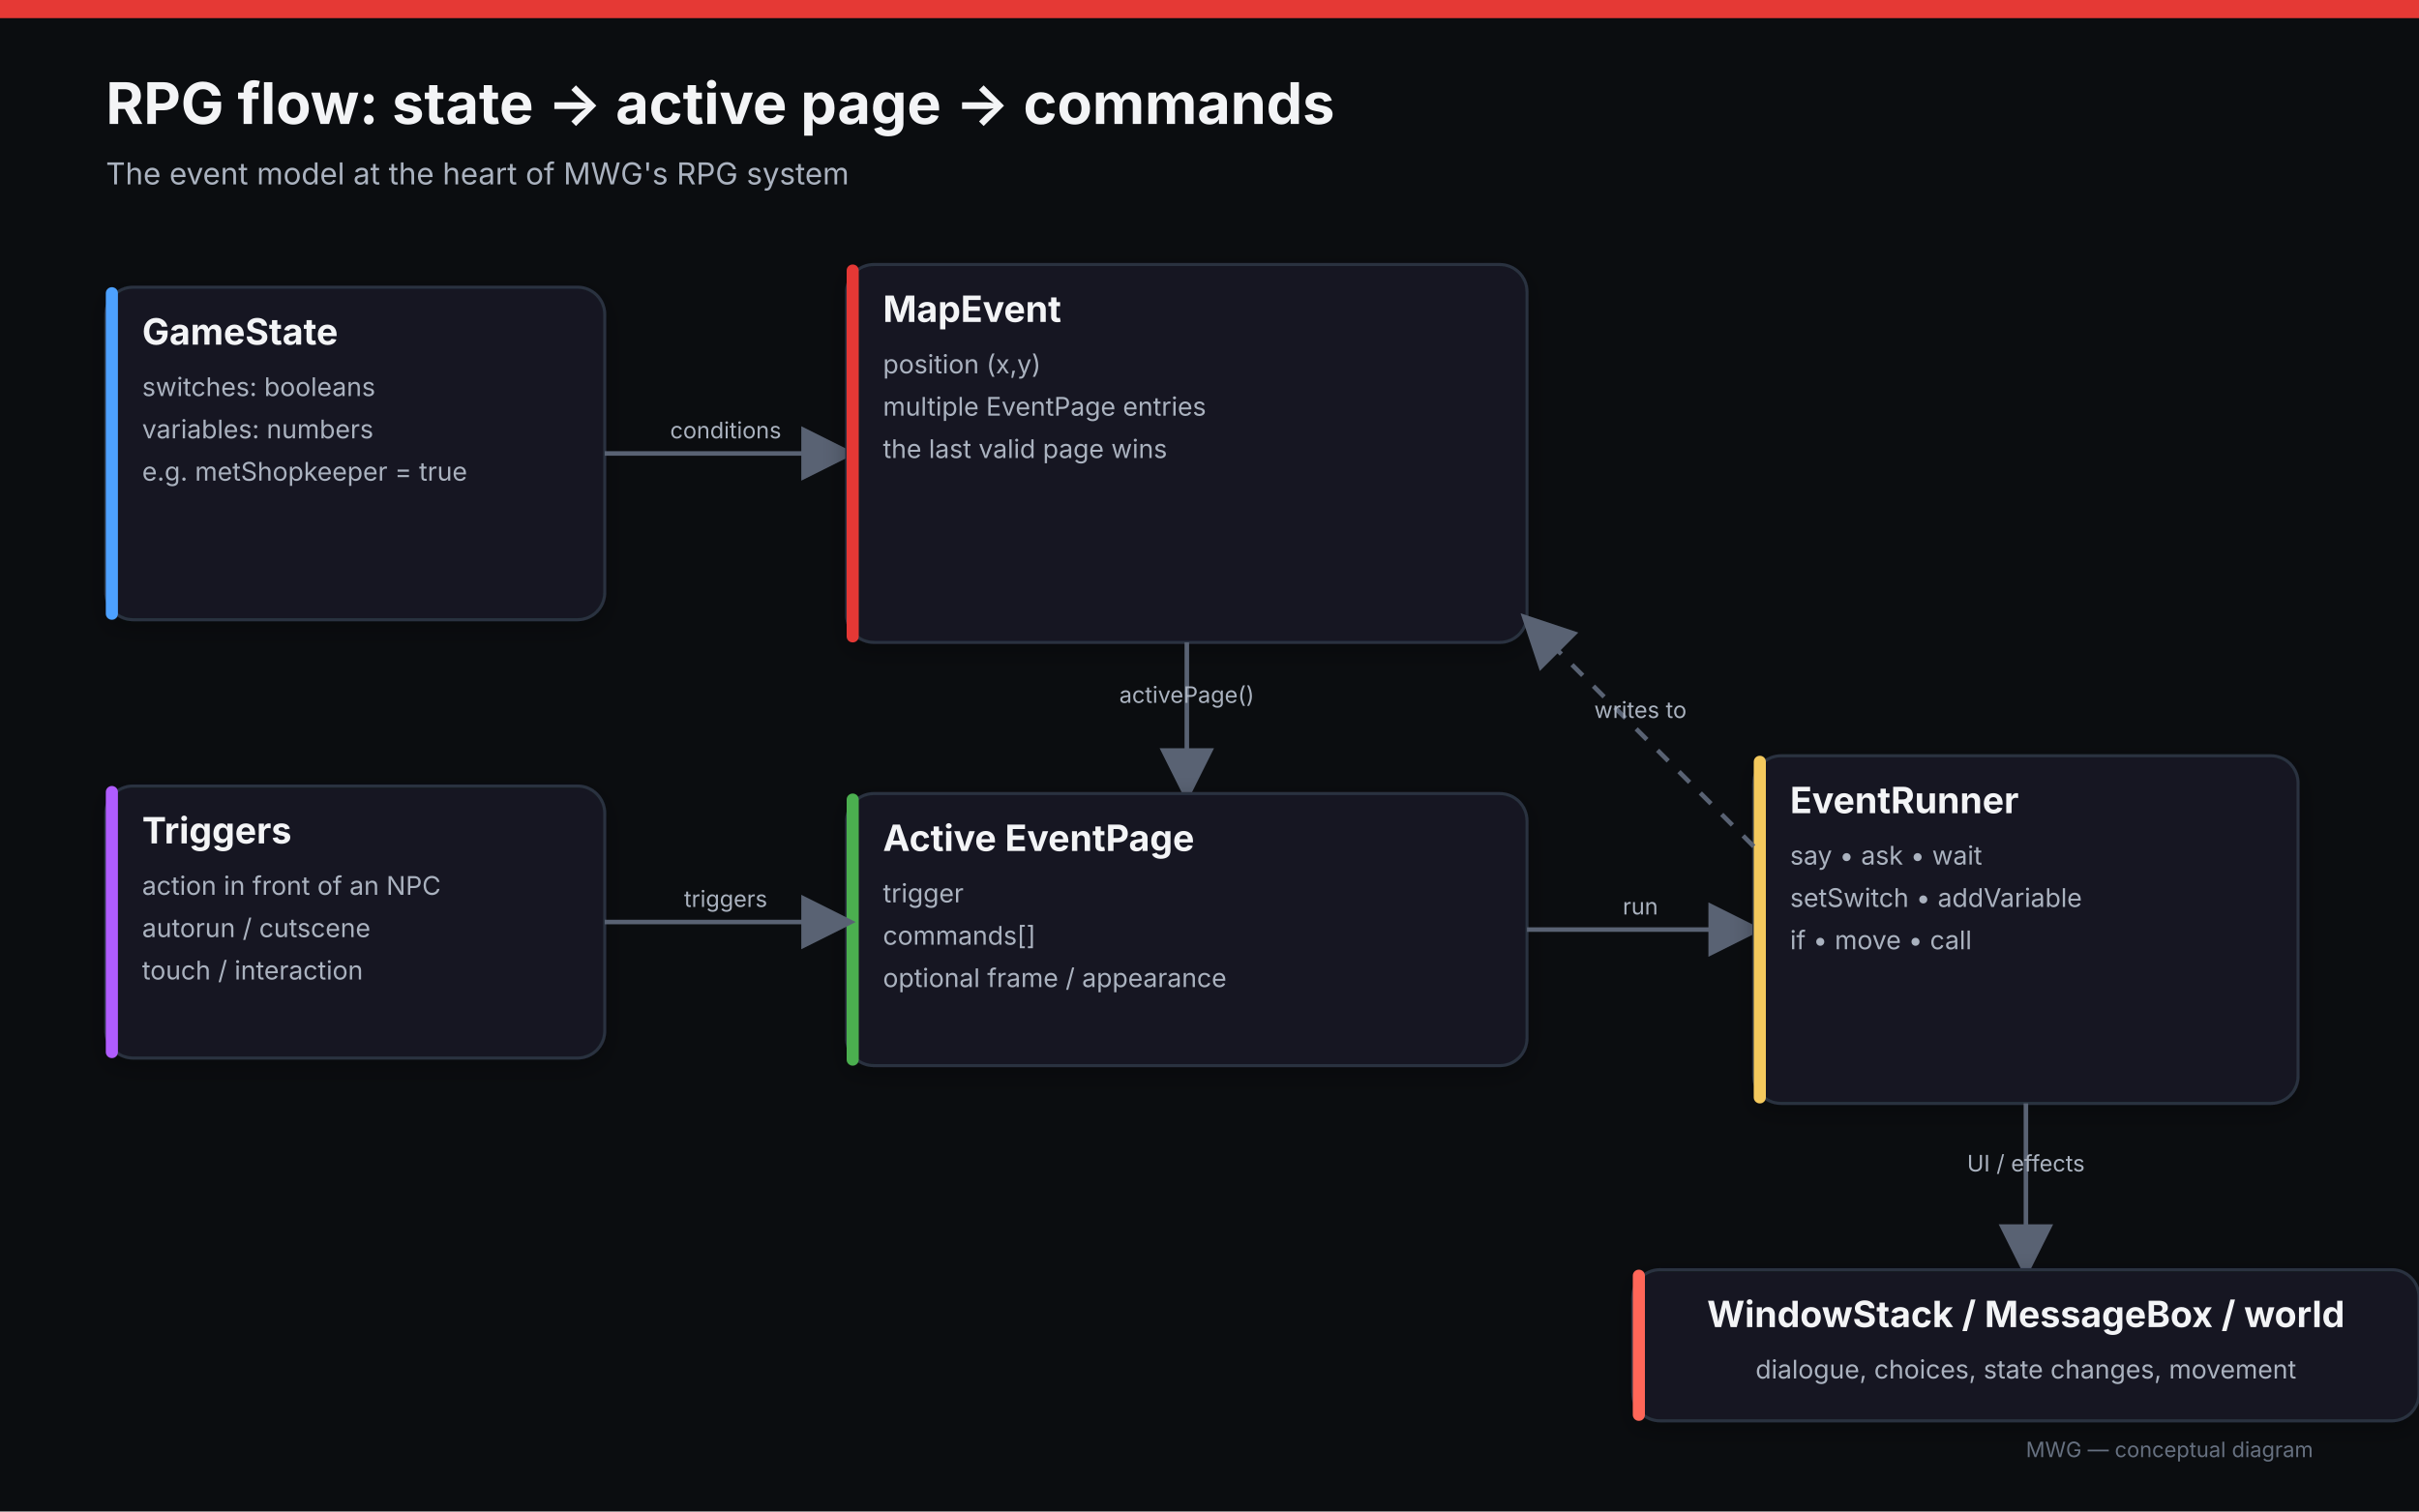
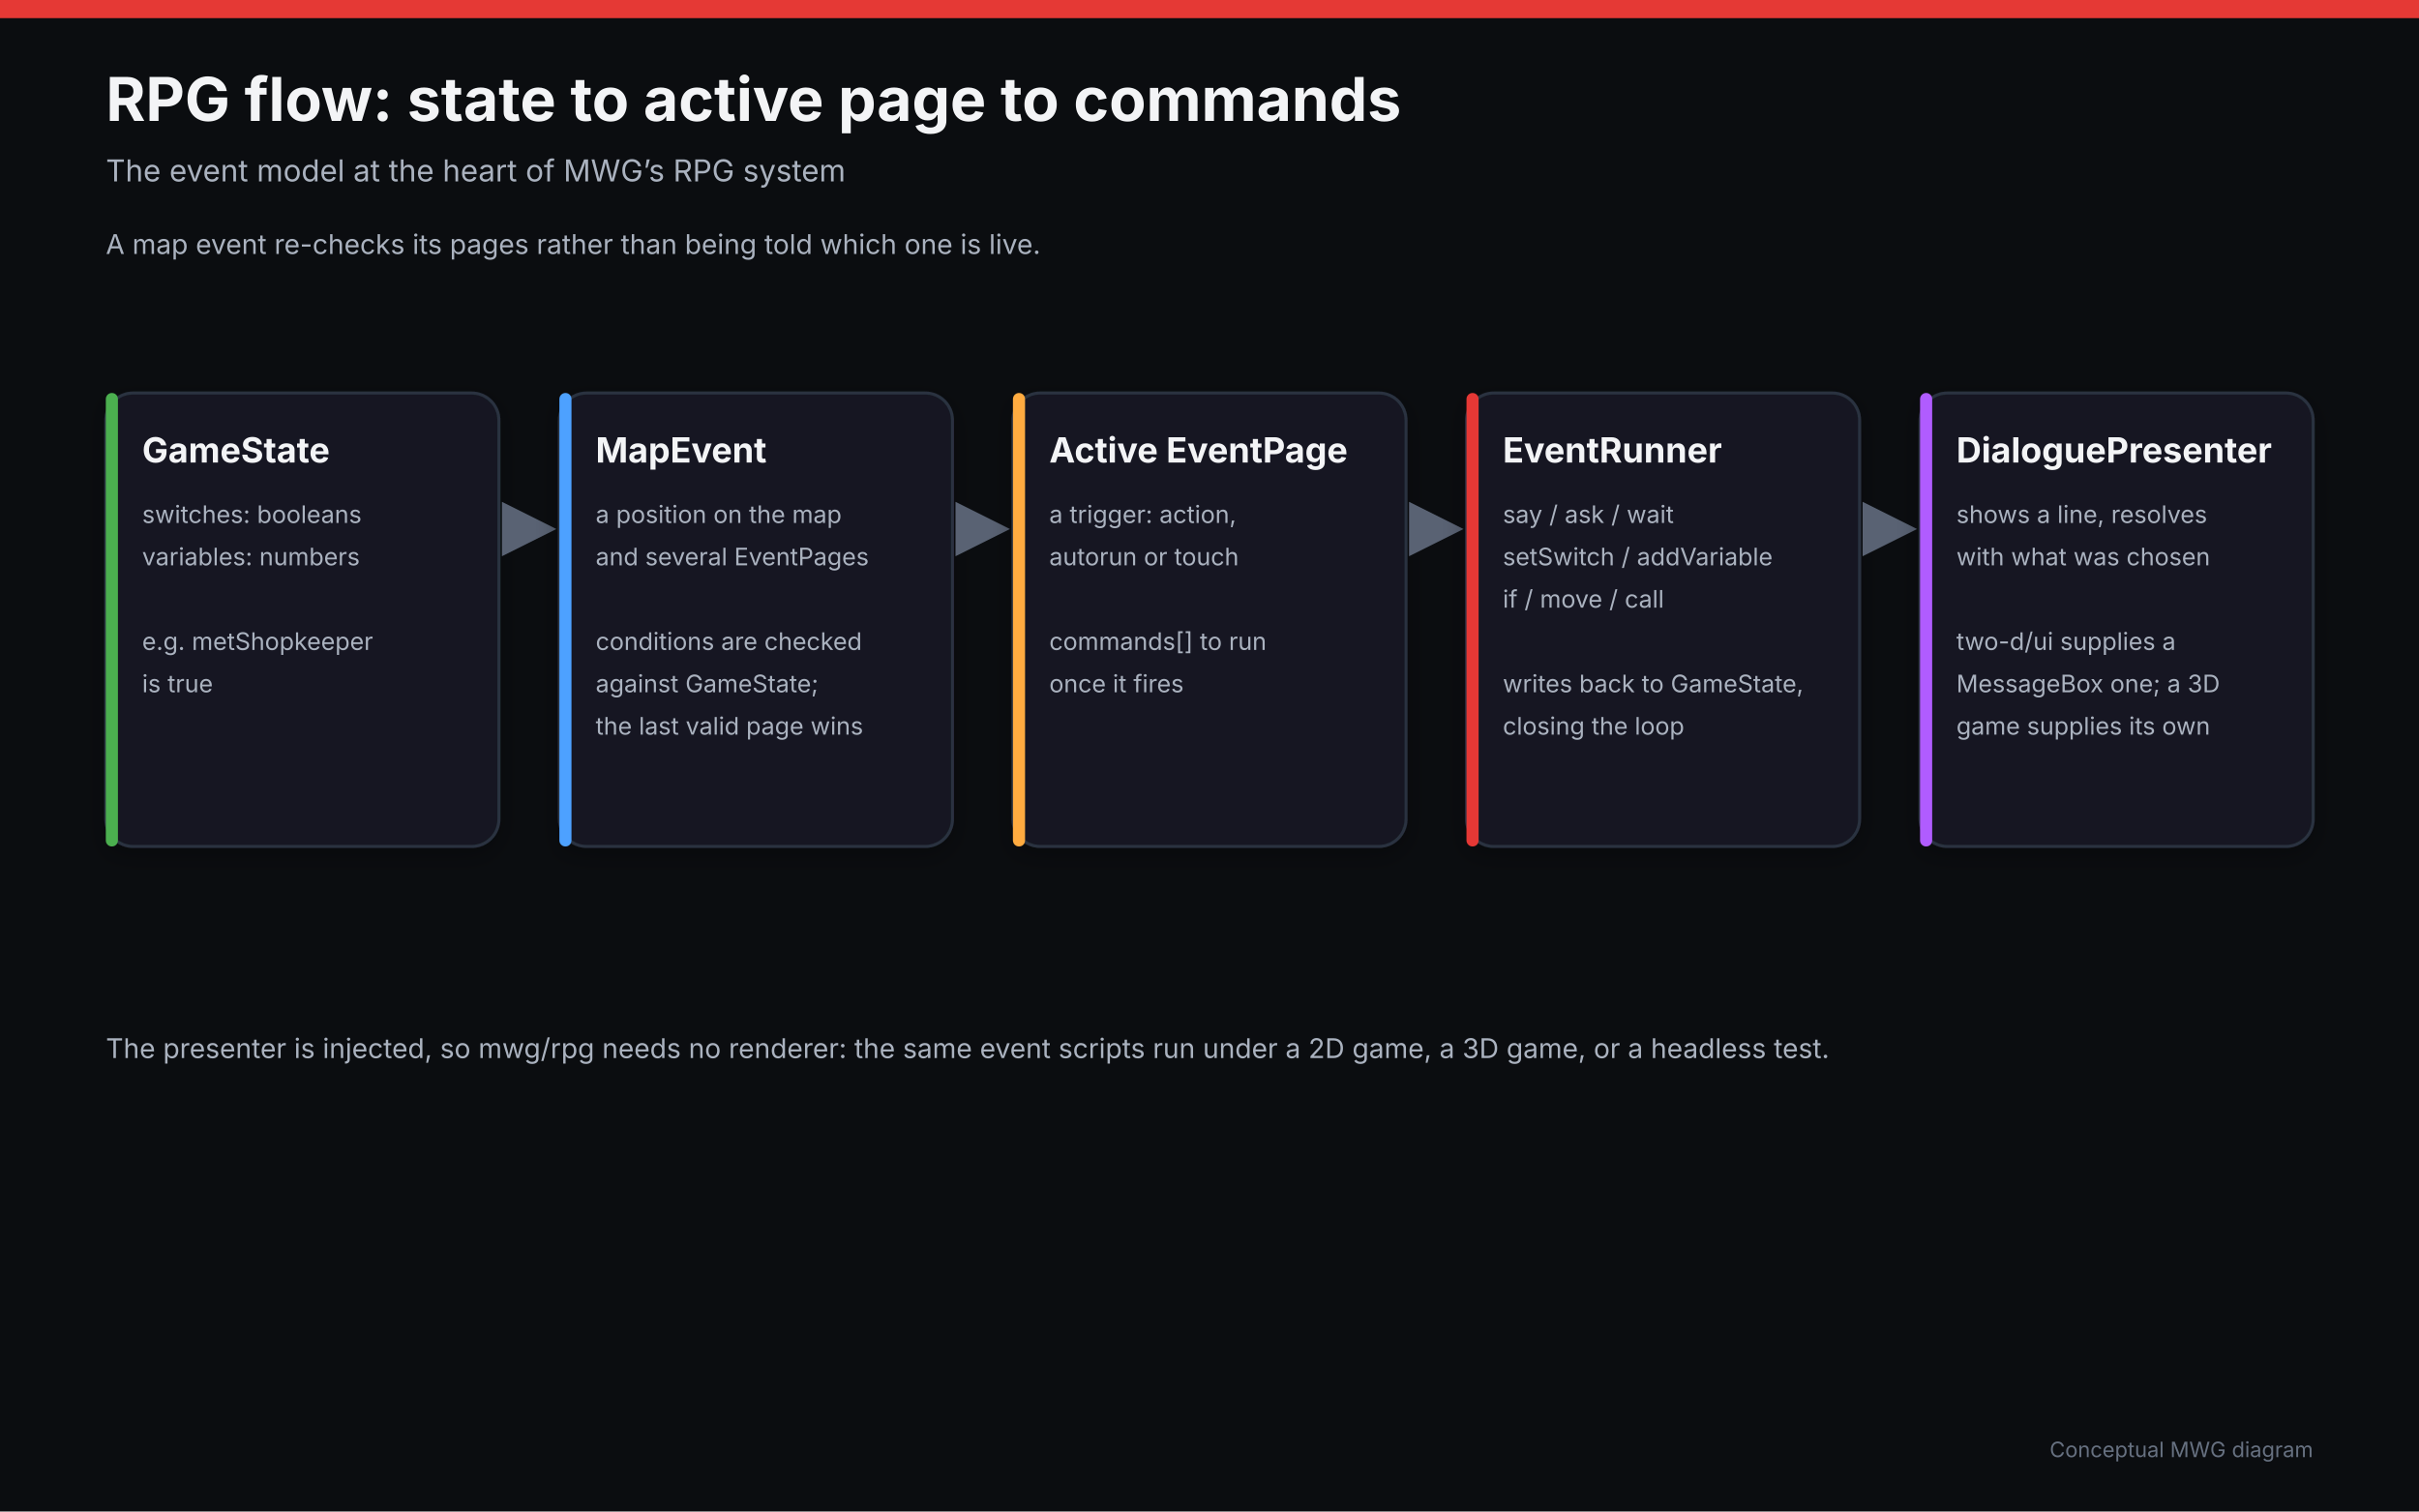
<svg xmlns="http://www.w3.org/2000/svg" width="1600" height="1000" viewBox="0 0 1600 1000">
  <defs>
    <marker id="arrow" markerWidth="12" markerHeight="12" refX="10" refY="6" orient="auto" markerUnits="strokeWidth">
      <path d="M0,0 L12,6 L0,12 z" fill="#596273" />
    </marker>
    <filter id="shadow" x="-20%" y="-20%" width="140%" height="140%">
      <feDropShadow dx="0" dy="5" stdDeviation="8" flood-color="#000000" flood-opacity="0.28" />
    </filter>
  </defs>
  <rect width="100%" height="100%" fill="#0b0d10" />
  <rect x="0" y="0" width="100%" height="12" fill="#e53935" />
-   <text x="70" y="82" fill="#f3f4f6" font-family="Inter,Segoe UI,Arial,sans-serif" font-size="38" font-weight="700">RPG flow: state → active page → commands</text>
-   <text x="70" y="122" fill="#aab2bf" font-family="Inter,Segoe UI,Arial,sans-serif" font-size="20">The event model at the heart of MWG's RPG system</text>
+   <text x="70" y="80" fill="#f3f4f6" text-anchor="start" font-family="Inter,Segoe UI,Arial,sans-serif" font-size="40" font-weight="700">RPG flow: state to active page to commands</text>
+   <text x="70" y="120" fill="#aab2bf" text-anchor="start" font-family="Inter,Segoe UI,Arial,sans-serif" font-size="20">The event model at the heart of MWG’s RPG system</text>
+   <text x="70" y="168" fill="#aab2bf" text-anchor="start" font-family="Inter,Segoe UI,Arial,sans-serif" font-size="18">A map event re-checks its pages rather than being told which one is live.</text>
  <g filter="url(#shadow)">
-     <rect x="70" y="190" width="330" height="220" rx="18" fill="#151922" stroke="#2a3240" stroke-width="2" />
-     <rect x="70" y="190" width="8" height="220" rx="4" fill="#4ea1ff" />
+     <rect x="70" y="260" width="260" height="300" rx="18" fill="#151922" stroke="#2a3240" stroke-width="2" />
+     <rect x="70" y="260" width="8" height="300" rx="4" fill="#4caf50" />
  </g>
-   <text x="94" y="228" fill="#f3f4f6" text-anchor="start" font-family="Inter,Segoe UI,Arial,sans-serif" font-size="24" font-weight="700">GameState</text>
-   <text x="94" y="262" fill="#aab2bf" text-anchor="start" font-family="Inter,Segoe UI,Arial,sans-serif" font-size="17">switches: booleans</text>
-   <text x="94" y="290" fill="#aab2bf" text-anchor="start" font-family="Inter,Segoe UI,Arial,sans-serif" font-size="17">variables: numbers</text>
-   <text x="94" y="318" fill="#aab2bf" text-anchor="start" font-family="Inter,Segoe UI,Arial,sans-serif" font-size="17">e.g. metShopkeeper = true</text>
-   <line x1="400" y1="300" x2="560" y2="300" stroke="#596273" stroke-width="3" marker-end="url(#arrow)" />
-   <text x="480.0" y="290.0" fill="#aab2bf" text-anchor="middle" font-family="Inter,Segoe UI,Arial,sans-serif" font-size="15">conditions</text>
+   <text x="94" y="306" fill="#f3f4f6" text-anchor="start" font-family="Inter,Segoe UI,Arial,sans-serif" font-size="23" font-weight="700">GameState</text>
+   <text x="94" y="346" fill="#aab2bf" text-anchor="start" font-family="Inter,Segoe UI,Arial,sans-serif" font-size="16">switches: booleans</text>
+   <text x="94" y="374" fill="#aab2bf" text-anchor="start" font-family="Inter,Segoe UI,Arial,sans-serif" font-size="16">variables: numbers</text>
+   <text x="94" y="402" fill="#aab2bf" text-anchor="start" font-family="Inter,Segoe UI,Arial,sans-serif" font-size="16" />
+   <text x="94" y="430" fill="#aab2bf" text-anchor="start" font-family="Inter,Segoe UI,Arial,sans-serif" font-size="16">e.g. metShopkeeper</text>
+   <text x="94" y="458" fill="#aab2bf" text-anchor="start" font-family="Inter,Segoe UI,Arial,sans-serif" font-size="16">is true</text>
+   <line x1="336" y1="350" x2="362" y2="350" stroke="#596273" stroke-width="3" marker-end="url(#arrow)" />
  <g filter="url(#shadow)">
-     <rect x="560" y="175" width="450" height="250" rx="18" fill="#151922" stroke="#2a3240" stroke-width="2" />
-     <rect x="560" y="175" width="8" height="250" rx="4" fill="#e53935" />
+     <rect x="370" y="260" width="260" height="300" rx="18" fill="#151922" stroke="#2a3240" stroke-width="2" />
+     <rect x="370" y="260" width="8" height="300" rx="4" fill="#4ea1ff" />
  </g>
-   <text x="584" y="213" fill="#f3f4f6" text-anchor="start" font-family="Inter,Segoe UI,Arial,sans-serif" font-size="24" font-weight="700">MapEvent</text>
-   <text x="584" y="247" fill="#aab2bf" text-anchor="start" font-family="Inter,Segoe UI,Arial,sans-serif" font-size="17">position (x,y)</text>
-   <text x="584" y="275" fill="#aab2bf" text-anchor="start" font-family="Inter,Segoe UI,Arial,sans-serif" font-size="17">multiple EventPage entries</text>
-   <text x="584" y="303" fill="#aab2bf" text-anchor="start" font-family="Inter,Segoe UI,Arial,sans-serif" font-size="17">the last valid page wins</text>
-   <line x1="785" y1="425" x2="785" y2="525" stroke="#596273" stroke-width="3" marker-end="url(#arrow)" />
-   <text x="785.0" y="465.0" fill="#aab2bf" text-anchor="middle" font-family="Inter,Segoe UI,Arial,sans-serif" font-size="15">activePage()</text>
+   <text x="394" y="306" fill="#f3f4f6" text-anchor="start" font-family="Inter,Segoe UI,Arial,sans-serif" font-size="23" font-weight="700">MapEvent</text>
+   <text x="394" y="346" fill="#aab2bf" text-anchor="start" font-family="Inter,Segoe UI,Arial,sans-serif" font-size="16">a position on the map</text>
+   <text x="394" y="374" fill="#aab2bf" text-anchor="start" font-family="Inter,Segoe UI,Arial,sans-serif" font-size="16">and several EventPages</text>
+   <text x="394" y="402" fill="#aab2bf" text-anchor="start" font-family="Inter,Segoe UI,Arial,sans-serif" font-size="16" />
+   <text x="394" y="430" fill="#aab2bf" text-anchor="start" font-family="Inter,Segoe UI,Arial,sans-serif" font-size="16">conditions are checked</text>
+   <text x="394" y="458" fill="#aab2bf" text-anchor="start" font-family="Inter,Segoe UI,Arial,sans-serif" font-size="16">against GameState;</text>
+   <text x="394" y="486" fill="#aab2bf" text-anchor="start" font-family="Inter,Segoe UI,Arial,sans-serif" font-size="16">the last valid page wins</text>
+   <line x1="636" y1="350" x2="662" y2="350" stroke="#596273" stroke-width="3" marker-end="url(#arrow)" />
  <g filter="url(#shadow)">
-     <rect x="560" y="525" width="450" height="180" rx="18" fill="#151922" stroke="#2a3240" stroke-width="2" />
-     <rect x="560" y="525" width="8" height="180" rx="4" fill="#4caf50" />
+     <rect x="670" y="260" width="260" height="300" rx="18" fill="#151922" stroke="#2a3240" stroke-width="2" />
+     <rect x="670" y="260" width="8" height="300" rx="4" fill="#ffab40" />
  </g>
-   <text x="584" y="563" fill="#f3f4f6" text-anchor="start" font-family="Inter,Segoe UI,Arial,sans-serif" font-size="24" font-weight="700">Active EventPage</text>
-   <text x="584" y="597" fill="#aab2bf" text-anchor="start" font-family="Inter,Segoe UI,Arial,sans-serif" font-size="17">trigger</text>
-   <text x="584" y="625" fill="#aab2bf" text-anchor="start" font-family="Inter,Segoe UI,Arial,sans-serif" font-size="17">commands[]</text>
-   <text x="584" y="653" fill="#aab2bf" text-anchor="start" font-family="Inter,Segoe UI,Arial,sans-serif" font-size="17">optional frame / appearance</text>
-   <line x1="1010" y1="615" x2="1160" y2="615" stroke="#596273" stroke-width="3" marker-end="url(#arrow)" />
-   <text x="1085.0" y="605.0" fill="#aab2bf" text-anchor="middle" font-family="Inter,Segoe UI,Arial,sans-serif" font-size="15">run</text>
+   <text x="694" y="306" fill="#f3f4f6" text-anchor="start" font-family="Inter,Segoe UI,Arial,sans-serif" font-size="23" font-weight="700">Active EventPage</text>
+   <text x="694" y="346" fill="#aab2bf" text-anchor="start" font-family="Inter,Segoe UI,Arial,sans-serif" font-size="16">a trigger: action,</text>
+   <text x="694" y="374" fill="#aab2bf" text-anchor="start" font-family="Inter,Segoe UI,Arial,sans-serif" font-size="16">autorun or touch</text>
+   <text x="694" y="402" fill="#aab2bf" text-anchor="start" font-family="Inter,Segoe UI,Arial,sans-serif" font-size="16" />
+   <text x="694" y="430" fill="#aab2bf" text-anchor="start" font-family="Inter,Segoe UI,Arial,sans-serif" font-size="16">commands[] to run</text>
+   <text x="694" y="458" fill="#aab2bf" text-anchor="start" font-family="Inter,Segoe UI,Arial,sans-serif" font-size="16">once it fires</text>
+   <line x1="936" y1="350" x2="962" y2="350" stroke="#596273" stroke-width="3" marker-end="url(#arrow)" />
  <g filter="url(#shadow)">
-     <rect x="1160" y="500" width="360" height="230" rx="18" fill="#151922" stroke="#2a3240" stroke-width="2" />
-     <rect x="1160" y="500" width="8" height="230" rx="4" fill="#f4c95d" />
+     <rect x="970" y="260" width="260" height="300" rx="18" fill="#151922" stroke="#2a3240" stroke-width="2" />
+     <rect x="970" y="260" width="8" height="300" rx="4" fill="#e53935" />
  </g>
-   <text x="1184" y="538" fill="#f3f4f6" text-anchor="start" font-family="Inter,Segoe UI,Arial,sans-serif" font-size="24" font-weight="700">EventRunner</text>
-   <text x="1184" y="572" fill="#aab2bf" text-anchor="start" font-family="Inter,Segoe UI,Arial,sans-serif" font-size="17">say • ask • wait</text>
-   <text x="1184" y="600" fill="#aab2bf" text-anchor="start" font-family="Inter,Segoe UI,Arial,sans-serif" font-size="17">setSwitch • addVariable</text>
-   <text x="1184" y="628" fill="#aab2bf" text-anchor="start" font-family="Inter,Segoe UI,Arial,sans-serif" font-size="17">if • move • call</text>
-   <line x1="1340" y1="730" x2="1340" y2="840" stroke="#596273" stroke-width="3" marker-end="url(#arrow)" />
-   <text x="1340.0" y="775.0" fill="#aab2bf" text-anchor="middle" font-family="Inter,Segoe UI,Arial,sans-serif" font-size="15">UI / effects</text>
+   <text x="994" y="306" fill="#f3f4f6" text-anchor="start" font-family="Inter,Segoe UI,Arial,sans-serif" font-size="23" font-weight="700">EventRunner</text>
+   <text x="994" y="346" fill="#aab2bf" text-anchor="start" font-family="Inter,Segoe UI,Arial,sans-serif" font-size="16">say / ask / wait</text>
+   <text x="994" y="374" fill="#aab2bf" text-anchor="start" font-family="Inter,Segoe UI,Arial,sans-serif" font-size="16">setSwitch / addVariable</text>
+   <text x="994" y="402" fill="#aab2bf" text-anchor="start" font-family="Inter,Segoe UI,Arial,sans-serif" font-size="16">if / move / call</text>
+   <text x="994" y="430" fill="#aab2bf" text-anchor="start" font-family="Inter,Segoe UI,Arial,sans-serif" font-size="16" />
+   <text x="994" y="458" fill="#aab2bf" text-anchor="start" font-family="Inter,Segoe UI,Arial,sans-serif" font-size="16">writes back to GameState,</text>
+   <text x="994" y="486" fill="#aab2bf" text-anchor="start" font-family="Inter,Segoe UI,Arial,sans-serif" font-size="16">closing the loop</text>
+   <line x1="1236" y1="350" x2="1262" y2="350" stroke="#596273" stroke-width="3" marker-end="url(#arrow)" />
  <g filter="url(#shadow)">
-     <rect x="1080" y="840" width="520" height="100" rx="18" fill="#151922" stroke="#2a3240" stroke-width="2" />
-     <rect x="1080" y="840" width="8" height="100" rx="4" fill="#ff6659" />
+     <rect x="1270" y="260" width="260" height="300" rx="18" fill="#151922" stroke="#2a3240" stroke-width="2" />
+     <rect x="1270" y="260" width="8" height="300" rx="4" fill="#b05cff" />
  </g>
-   <text x="1340.0" y="878" fill="#f3f4f6" text-anchor="middle" font-family="Inter,Segoe UI,Arial,sans-serif" font-size="24" font-weight="700">WindowStack / MessageBox / world</text>
-   <text x="1340.0" y="912" fill="#aab2bf" text-anchor="middle" font-family="Inter,Segoe UI,Arial,sans-serif" font-size="17">dialogue, choices, state changes, movement</text>
-   <line x1="1160" y1="560" x2="1010" y2="410" stroke="#596273" stroke-width="3" marker-end="url(#arrow)" stroke-dasharray="10 10" />
-   <text x="1085.0" y="475.0" fill="#aab2bf" text-anchor="middle" font-family="Inter,Segoe UI,Arial,sans-serif" font-size="15">writes to</text>
-   <g filter="url(#shadow)">
-     <rect x="70" y="520" width="330" height="180" rx="18" fill="#151922" stroke="#2a3240" stroke-width="2" />
-     <rect x="70" y="520" width="8" height="180" rx="4" fill="#b05cff" />
-   </g>
-   <text x="94" y="558" fill="#f3f4f6" text-anchor="start" font-family="Inter,Segoe UI,Arial,sans-serif" font-size="24" font-weight="700">Triggers</text>
-   <text x="94" y="592" fill="#aab2bf" text-anchor="start" font-family="Inter,Segoe UI,Arial,sans-serif" font-size="17">action in front of an NPC</text>
-   <text x="94" y="620" fill="#aab2bf" text-anchor="start" font-family="Inter,Segoe UI,Arial,sans-serif" font-size="17">autorun / cutscene</text>
-   <text x="94" y="648" fill="#aab2bf" text-anchor="start" font-family="Inter,Segoe UI,Arial,sans-serif" font-size="17">touch / interaction</text>
-   <line x1="400" y1="610" x2="560" y2="610" stroke="#596273" stroke-width="3" marker-end="url(#arrow)" />
-   <text x="480.0" y="600.0" fill="#aab2bf" text-anchor="middle" font-family="Inter,Segoe UI,Arial,sans-serif" font-size="15">triggers</text>
-   <text x="1530" y="964" fill="#667080" text-anchor="end" font-family="Inter,Segoe UI,Arial,sans-serif" font-size="14">MWG — conceptual diagram</text>
+   <text x="1294" y="306" fill="#f3f4f6" text-anchor="start" font-family="Inter,Segoe UI,Arial,sans-serif" font-size="23" font-weight="700">DialoguePresenter</text>
+   <text x="1294" y="346" fill="#aab2bf" text-anchor="start" font-family="Inter,Segoe UI,Arial,sans-serif" font-size="16">shows a line, resolves</text>
+   <text x="1294" y="374" fill="#aab2bf" text-anchor="start" font-family="Inter,Segoe UI,Arial,sans-serif" font-size="16">with what was chosen</text>
+   <text x="1294" y="402" fill="#aab2bf" text-anchor="start" font-family="Inter,Segoe UI,Arial,sans-serif" font-size="16" />
+   <text x="1294" y="430" fill="#aab2bf" text-anchor="start" font-family="Inter,Segoe UI,Arial,sans-serif" font-size="16">two-d/ui supplies a</text>
+   <text x="1294" y="458" fill="#aab2bf" text-anchor="start" font-family="Inter,Segoe UI,Arial,sans-serif" font-size="16">MessageBox one; a 3D</text>
+   <text x="1294" y="486" fill="#aab2bf" text-anchor="start" font-family="Inter,Segoe UI,Arial,sans-serif" font-size="16">game supplies its own</text>
+   <text x="70" y="700" fill="#aab2bf" text-anchor="start" font-family="Inter,Segoe UI,Arial,sans-serif" font-size="18">The presenter is injected, so mwg/rpg needs no renderer: the same event scripts run under a 2D game, a 3D game, or a headless test.</text>
+   <text x="1530" y="964" fill="#667080" text-anchor="end" font-family="Inter,Segoe UI,Arial,sans-serif" font-size="14">Conceptual MWG diagram</text>
</svg>
